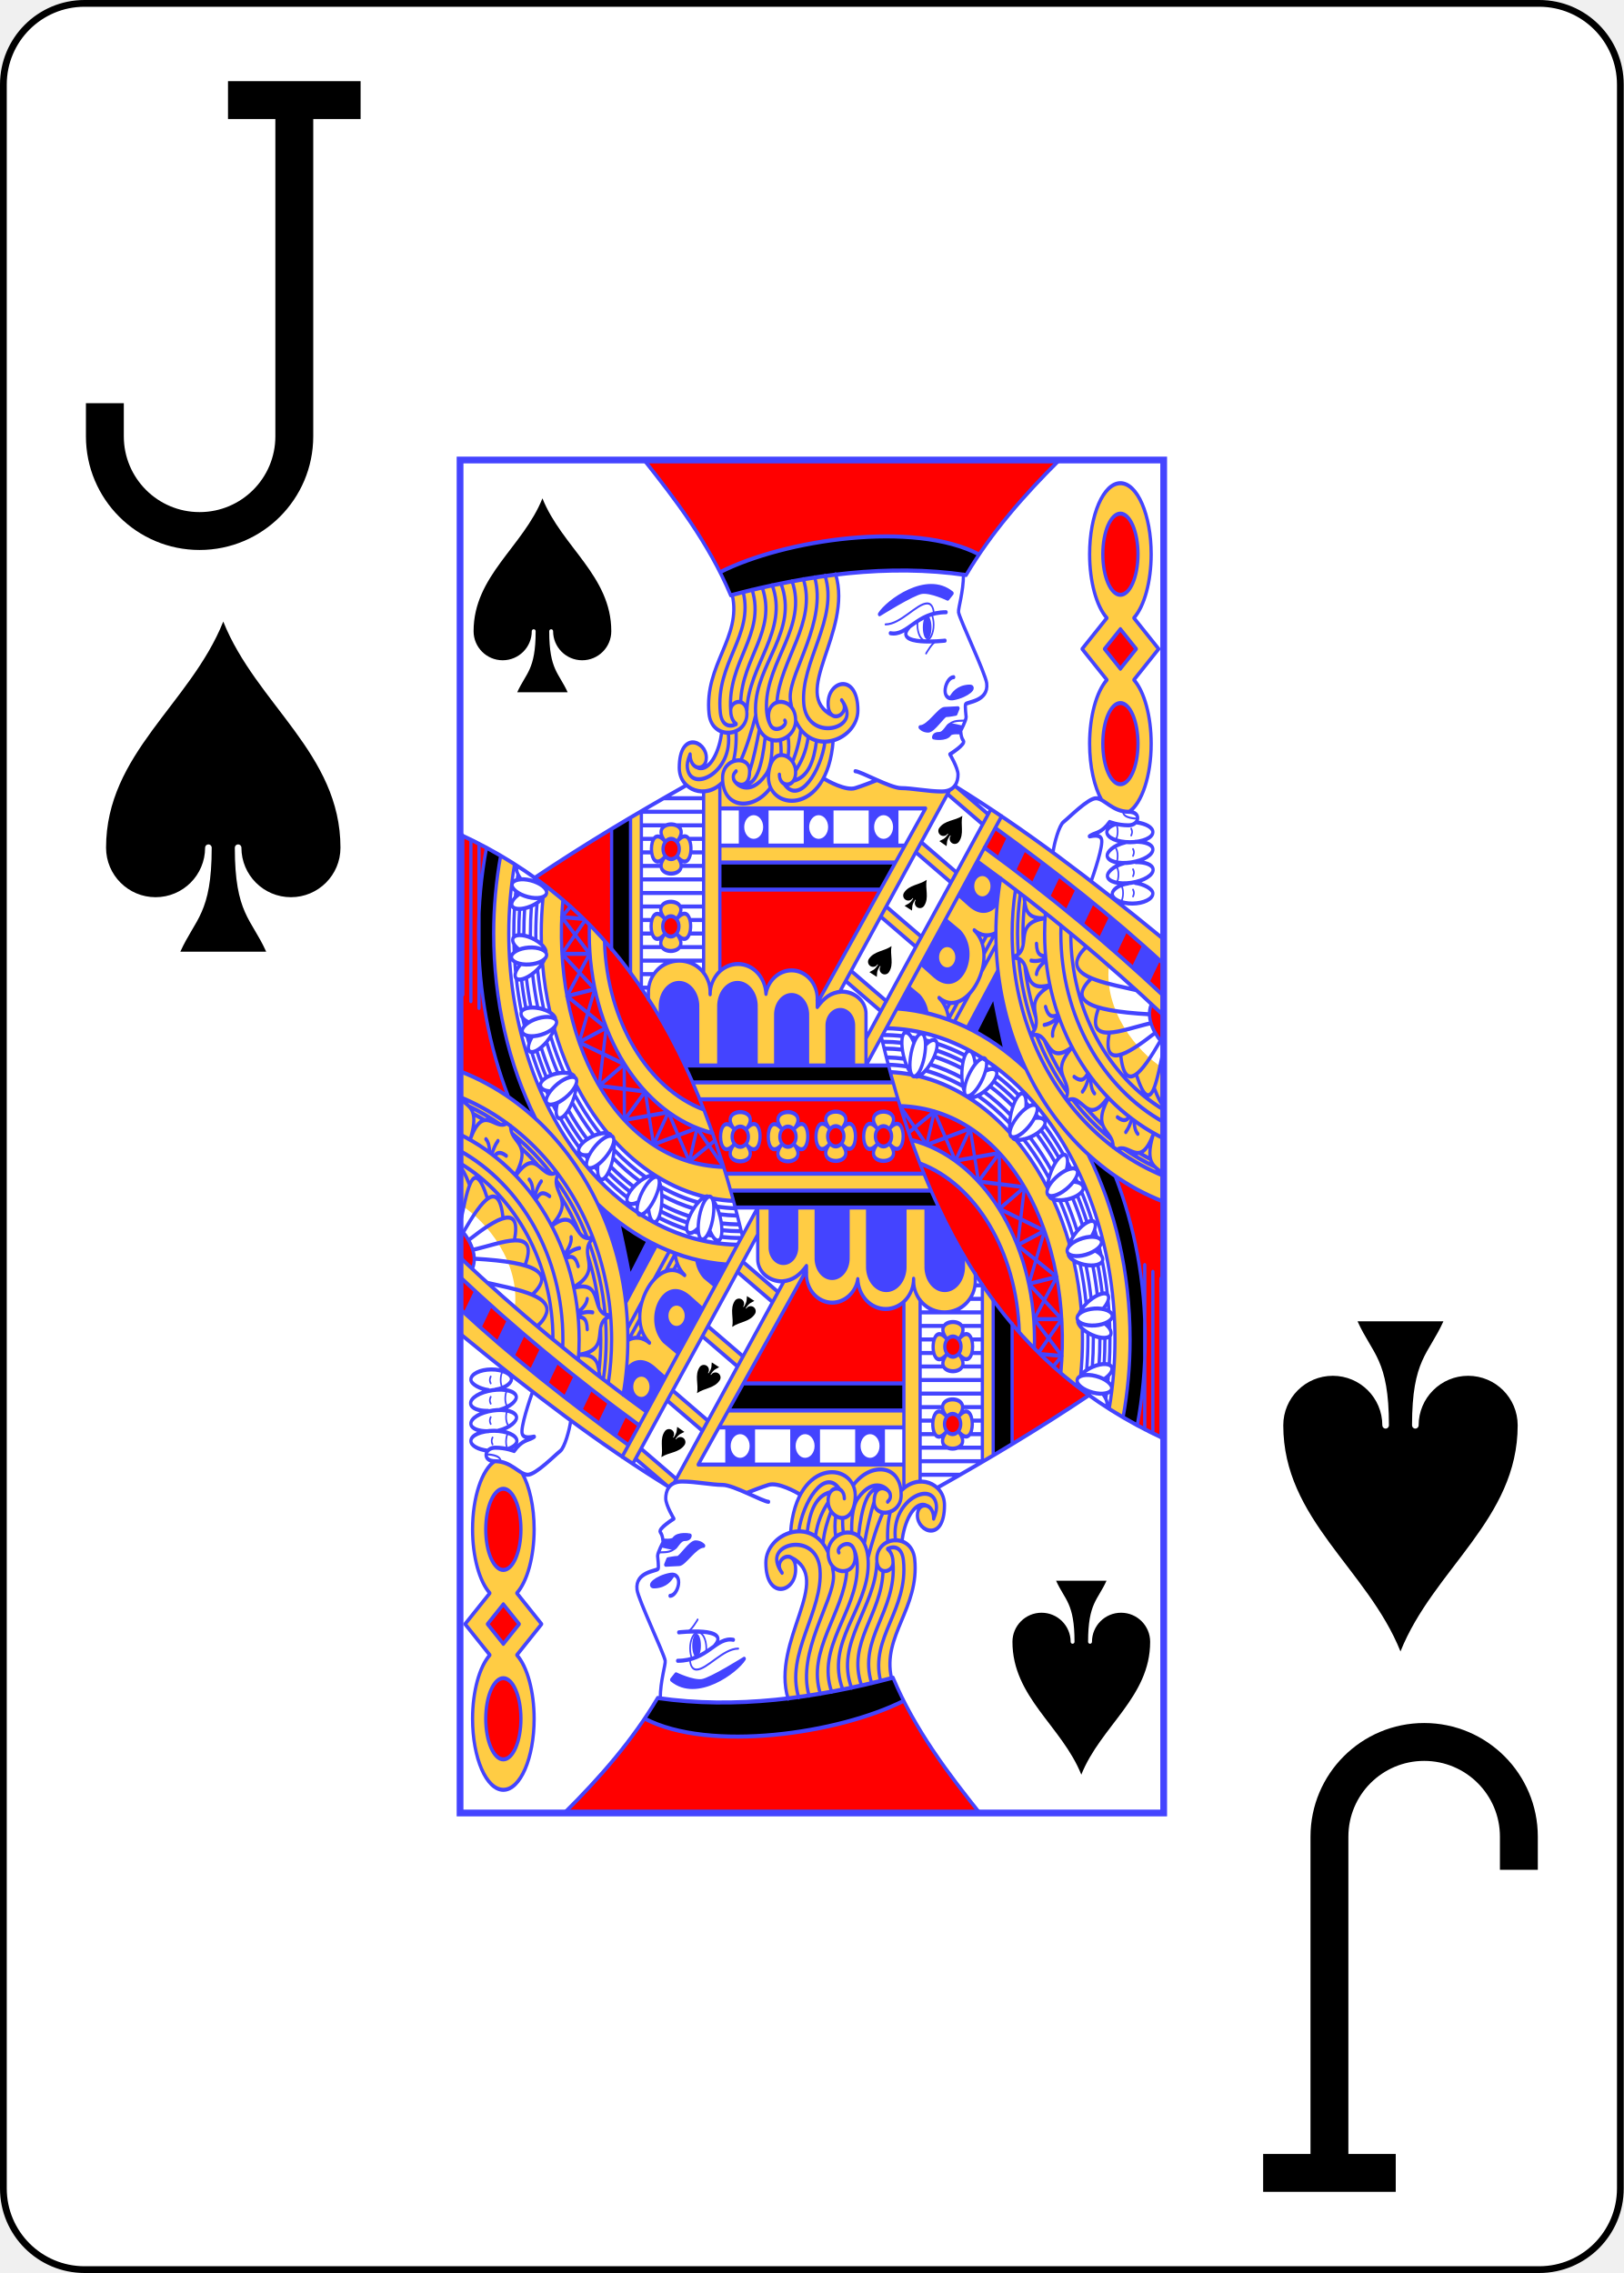
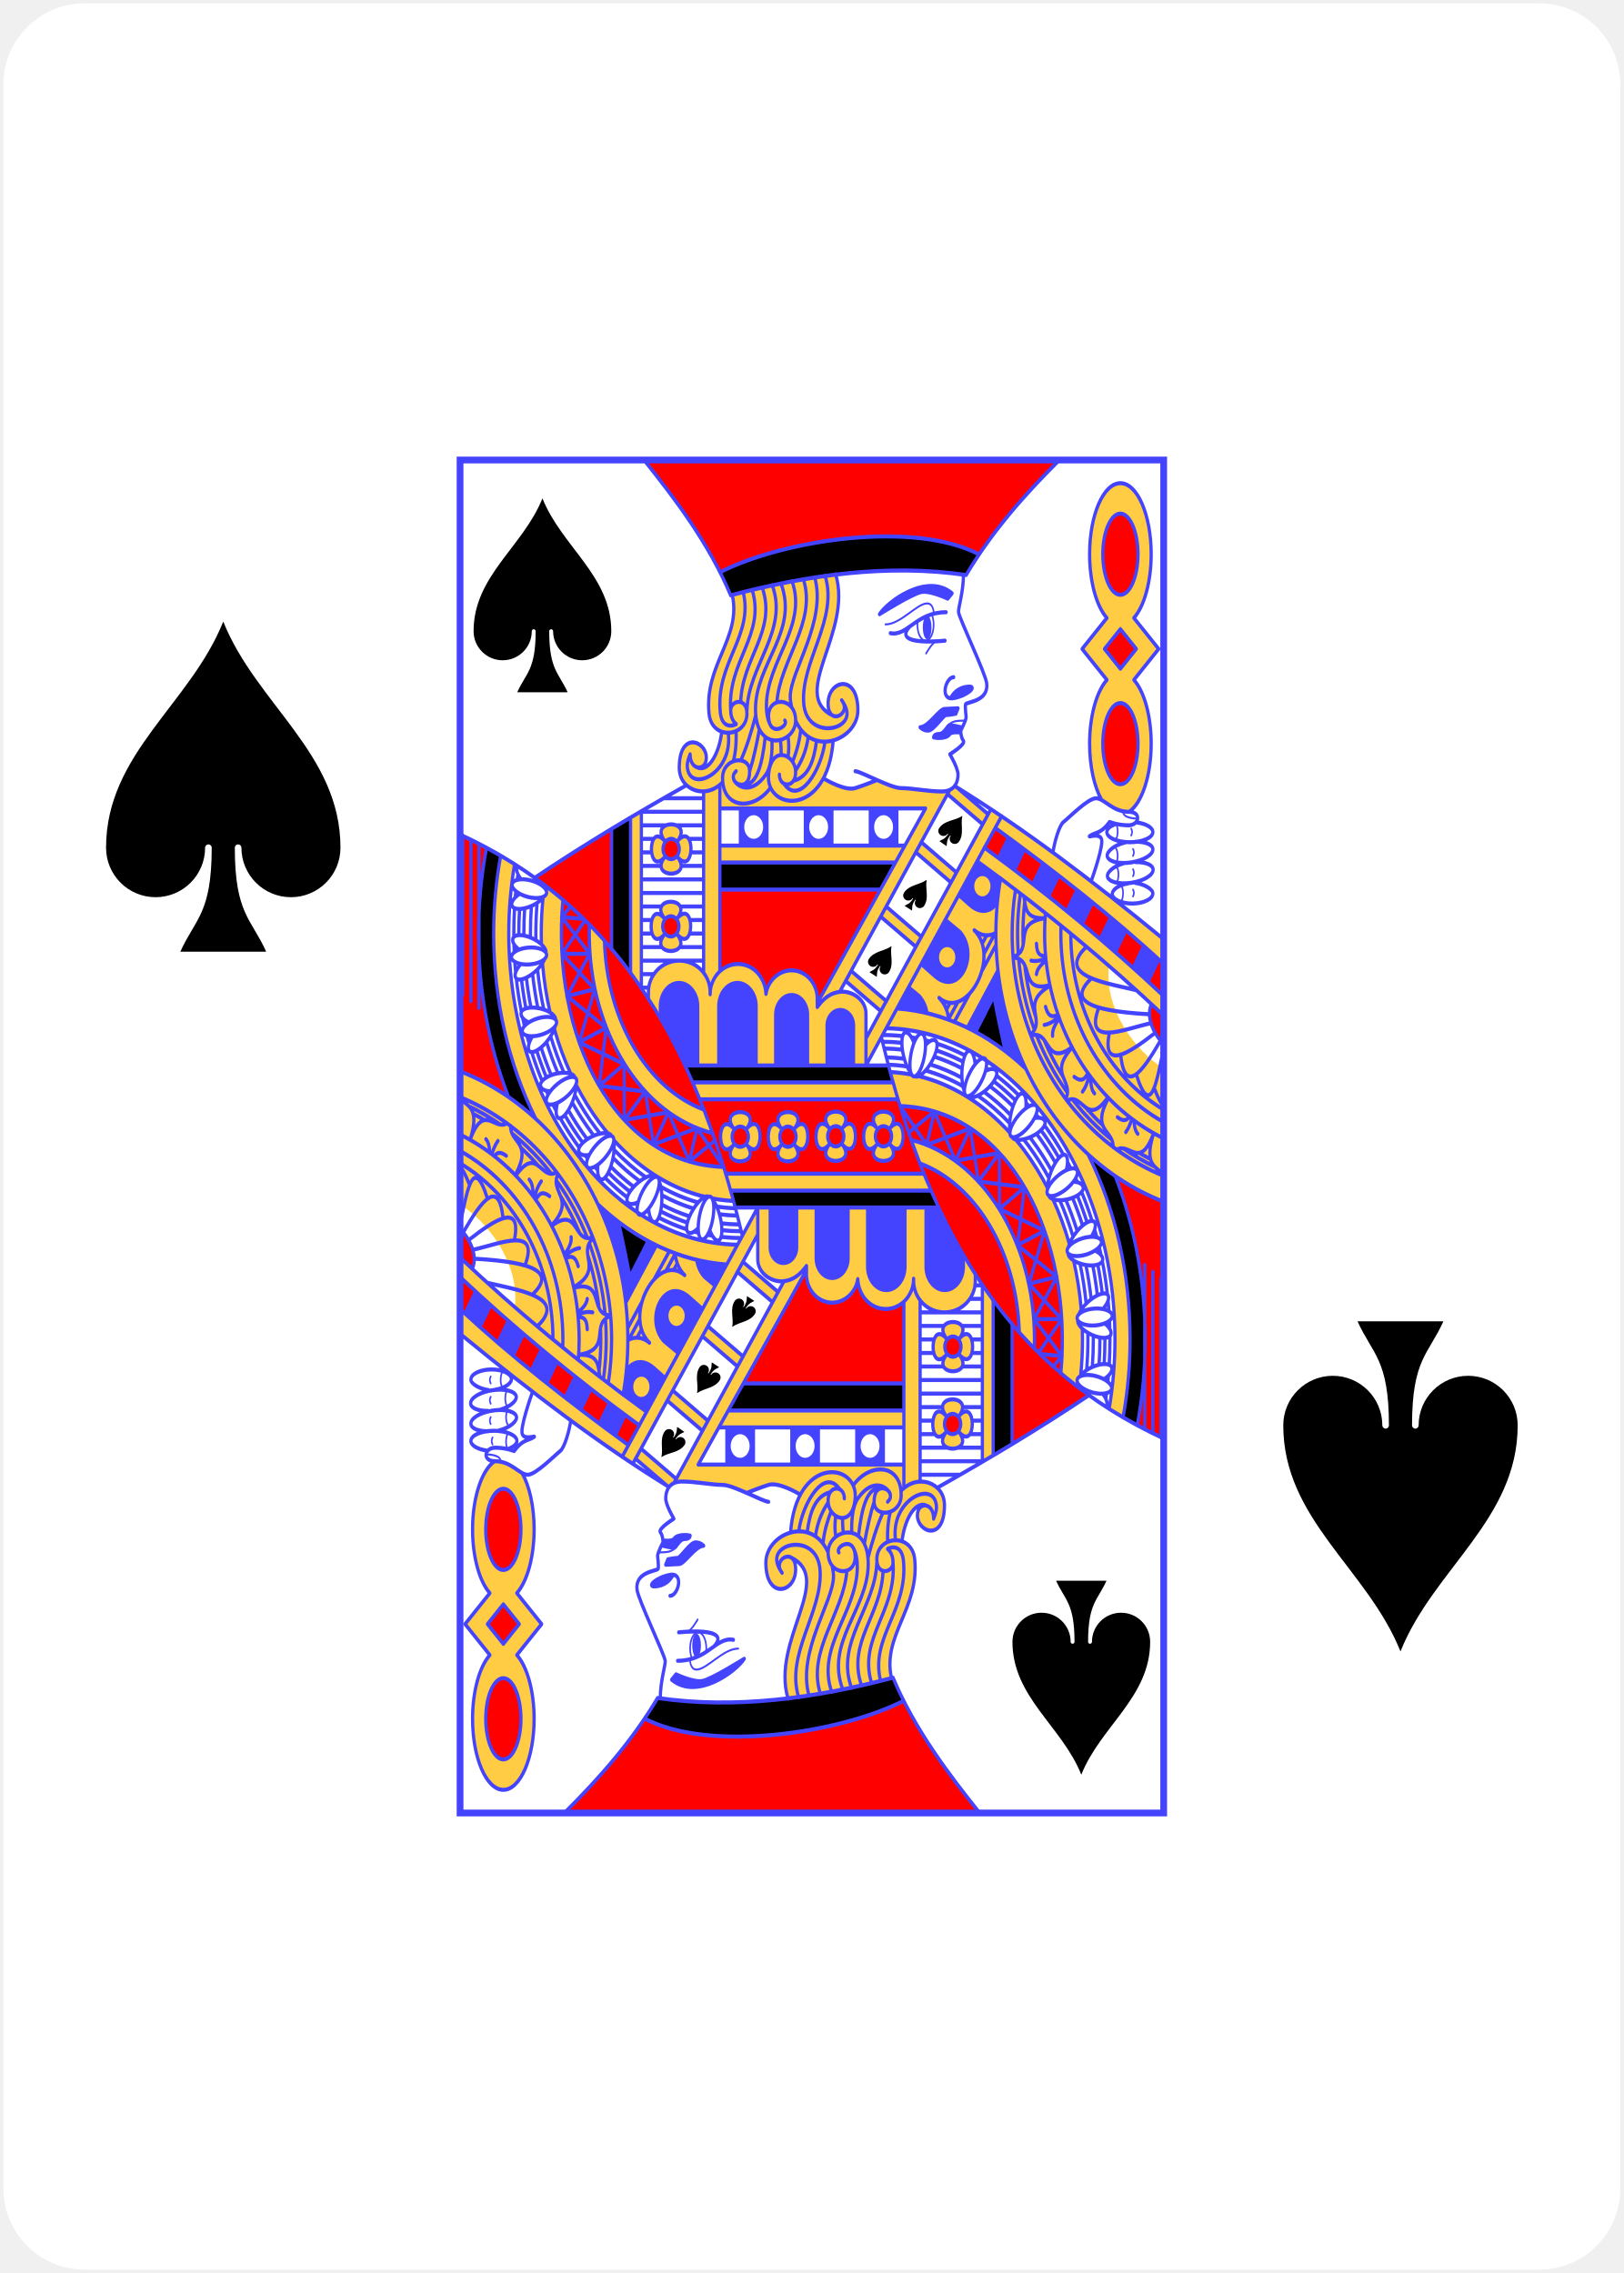
<svg xmlns="http://www.w3.org/2000/svg" xmlns:xlink="http://www.w3.org/1999/xlink" class="card" face="JS" height="3.5in" preserveAspectRatio="none" viewBox="-120 -168 240 336" width="2.5in">
  <defs>
    <symbol id="VSJ" viewBox="-500 -500 1000 1000" preserveAspectRatio="xMinYMid">
-       <path d="M50 -460L250 -460M150 -460L150 250A100 100 0 0 1 -250 250L-250 220" stroke="black" stroke-width="80" stroke-linecap="square" stroke-miterlimit="1.5" fill="none" />
+       <path d="M50 -460L250 -460M150 -460L150 250A100 100 0 0 1 -250 250L-250 220" stroke-width="80" stroke-linecap="square" stroke-miterlimit="1.5" fill="none" />
    </symbol>
    <symbol id="SSJ" viewBox="-600 -600 1200 1200" preserveAspectRatio="xMinYMid">
      <path d="M0 -500C100 -250 355 -100 355 185A150 150 0 0 1 55 185A10 10 0 0 0 35 185C35 385 85 400 130 500L-130 500C-85 400 -35 385 -35 185A10 10 0 0 0 -55 185A150 150 0 0 1 -355 185C-355 -100 -100 -250 0 -500Z" fill="black" />
    </symbol>
    <symbol id="SJ6" preserveAspectRatio="none" viewBox="0 0 1300 2000">
      <path stroke="#44F" stroke-linecap="round" stroke-linejoin="round" stroke-width="3" fill="none" d="M1225,520c0,10 25,10 25,10M1212.083,537.977c6.055,8.81 1.089,22.643 0,22.023M1212.05,574.307c6.055,8.81 1.089,22.643 0,22.023M1213.561,601.844c6.055,8.81 1.089,22.643 0,22.023M1222.05,629.307c6.055,8.81 1.089,22.643 0,22.023M1240,545c2.817,4.39 1.469,7.218 0,10M1243.355,575.118c2.817,4.39 1.469,7.218 0,10M1243.355,605.118c2.817,4.39 1.469,7.218 0,10M1243.355,635.118c2.817,4.39 1.469,7.218 0,10M934,385c-10.823,1.061 -23.081,-1.379 -33,8M880,268c-7,1 -19,18 -19,18M871.437,228.295C873.659,232.393 875,237.701 875,243.5c0,12.979 -6.716,23.5 -15,23.5 -8.284,0 -15,-10.521 -15,-23.5 0,-1.889 0.142,-3.726 0.411,-5.485M786,243c28,0 58,-31 77,-31 11.499,0 12,13 12,13" />
      <use xlink:href="#SSJ" height="75" width="75" transform="translate(910,546)scale(1,0.8)rotate(35)translate(-37,-37)" />
      <use xlink:href="#SSJ" height="75" width="75" transform="translate(845,641)scale(1,0.8)rotate(33)translate(-37,-37)" />
      <use xlink:href="#SSJ" height="75" width="75" transform="translate(780,739)scale(1,0.8)rotate(33)translate(-37,-37)" />
    </symbol>
    <symbol id="SJ5" preserveAspectRatio="none" viewBox="0 0 1300 2000">
      <path stroke="#44F" stroke-linecap="round" stroke-linejoin="round" stroke-width="6" fill="none" d="M1299.894,708.358C1165.225,619.98 1044.801,546.406 913.659,481.799M778.787,854.444c90.113,301.87 247.363,490.955 521.131,591.898M791.461,895H415.846M800.082,920H430.213M808.292,945H443.35M904.795,487.642 701.696,785.807M980.713,516.294C904.098,629.536 826.244,741.942 749.869,855.346M417.193,481.266C323.045,523.757 229.466,568.379 137.214,617.952M335,520.115V780.788M450,491.883V758.209M280,545.221V723.317M315,528.53V758.21M480,480.417V755.597M480,515H860L660.087,802.68M480,570H820.894M480,595H804.058M480,635H775.611M400.607,564.393a15,15 0 0 1 0,21.213 15,15 0 0 1 -21.213,0 15,15 0 0 1 0,-21.213 15,15 0 0 1 21.213,0v0M400.607,564.393c8.32,-8.32 14.628,-9.542 18.948,-7.033 13.854,8.047 7.269,54.464 -18.948,28.246C435,620 345,620 379.393,585.607 345,620 345,530 379.393,564.393 345,530 435,530 400.607,564.393v0M400,678.787a15,15 0 0 1 0,21.213 15,15 0 0 1 -21.213,0 15,15 0 0 1 0,-21.213 15,15 0 0 1 21.213,0v0M400,678.787c8.32,-8.32 14.628,-9.542 18.948,-7.033C432.802,679.801 426.217,726.217 400,700c34.393,34.393 -55.607,34.393 -21.213,0 -34.393,34.393 -34.393,-55.607 0,-21.213 -34.393,-34.393 55.607,-34.393 21.213,0v0M335,620H450M335,640H450M406.819,660H450M335,660h36.841M424.67,680H450M335,680h19.415M424.38,700H450M335,700h19.86M406.093,720H450M335,720h37.857M422.929,560H450M335,560h22.327M426.412,580H450M335,580h18.844M408.56,600H450M335,600h36.26M376.195,500H450M332.923,520H450M399.997,540H450M335,540h44.968M335,740H450M335,760h22.617M335,780h10.861M528.291,989.697a15,15 0 0 1 0,21.213 15,15 0 0 1 -21.213,0 15,15 0 0 1 0,-21.213 15,15 0 0 1 21.213,0v0M616.422,989.697a15,15 0 0 1 0,21.213 15,15 0 0 1 -21.213,0 15,15 0 0 1 0,-21.213 15,15 0 0 1 21.213,0v0M528.291,989.697c8.32,-8.32 14.628,-9.542 18.948,-7.033 13.854,8.047 7.269,54.464 -18.948,28.246 34.393,34.393 -55.607,34.393 -21.213,0 -34.393,34.393 -34.393,-55.607 0,-21.213 -34.393,-34.393 55.607,-34.393 21.213,0v0M616.422,989.697c8.32,-8.32 14.628,-9.542 18.948,-7.033 13.854,8.047 7.269,54.464 -18.948,28.246 34.393,34.393 -55.607,34.393 -21.213,0 -34.393,34.393 -34.393,-55.607 0,-21.213 -34.393,-34.393 55.607,-34.393 21.213,0v0M750,895v-74.245h-0.15c0.083,-0.726 0.133,-1.455 0.15,-2.184 10e-6,-18.09 -20.147,-32.755 -45,-32.755 -20.619,1.313 -32.663,9.571 -45,22.886v-9.311h-0.158c0.088,-0.936 0.141,-1.873 0.158,-2.812 10e-6,-23.296 -21.266,-42.18 -47.5,-42.18 -24,0 -43.842,15.805 -47.304,34.866C563.625,763.967 541.106,745 513.518,745c-28.433,0 -51.482,20.147 -51.482,44.8 -0.332,-0.77 -0.017,-2.522 10e-6,-3.3 0,-25.681 -25.536,-46.5 -57.036,-46.5 -31.5,0 -57.036,20.819 -57.036,46.5 10e-4,1.034 0.047,2.068 0.134,3.1h-0.134v7.609M1000.631,526.423 750,895M918.036,483.962l57.683,39.657M777.372,675.068l64.654,44.449M787.613,660.234l64.782,44.537M842.112,579.889l64.429,44.295M852.361,565.061l63.992,43.994M900.595,493.846l64.502,44.345M713.049,770.533l64.079,44.054M722.965,755.476l64.741,44.509M956.062,593.505C1081.708,666.317 1197.894,743.75 1300.074,821.255M968.653,572.916C1089.37,643.264 1201.217,717.818 1300.123,792.508M988.787,543.79C1101.61,609.526 1206.519,675.497 1300.151,745.067M1299.919,1002.903C1170.517,952.17 1080,835.642 1080,700c0,-10.247 0.517,-20.385 1.527,-30.393M1299.958,1096.424C1234.01,1076.035 1173.392,1041.819 1123.266,995.743 1037.937,917.307 990,810.925 990,700c0,-27.631 2.975,-54.981 8.761,-81.686M1299.927,978.692C1187.557,928.803 1110,822.758 1110,700c0,-4.011 0.083,-8.004 0.247,-11.977M1299.933,960.371C1198.031,911.709 1128.365,813.379 1128.365,700M1299.956,1058.208c-57.894,-18.849 -111.089,-48.937 -155.476,-88.738C1064.777,898.002 1020,801.071 1020,700c0,-21.892 2.101,-43.59 6.202,-64.877M1031.361,730.283C1030.457,720.246 1030,710.144 1030,700c0,-19.933 1.765,-39.703 5.216,-59.138M1061.176,842.266c-15.198,-33.322 -25.059,-68.626 -29.097,-104.85M1122.219,935.148c-23.371,-26.07 -42.628,-54.722 -57.391,-85.124M1203.904,1004.513c-18.526,-11.92 -36.048,-25.27 -52.353,-39.969 -7.034,-6.341 -13.79,-12.887 -20.26,-19.621M1283.947,1044.8c-20.096,-7.628 -39.527,-16.685 -58.102,-27.098M1040.409,716.5C1040.137,711.015 1040,705.514 1040,700c0,-15.856 1.109,-31.476 3.26,-46.802M1063.957,824.404c-9.888,-24.89 -16.822,-50.778 -20.601,-77.229M1114.189,911.813c-13.523,-17.358 -25.32,-35.699 -35.287,-54.801M1187.632,983.489c-10.046,-7.496 -19.73,-15.459 -29.01,-23.871 -0.98,-0.888 -1.954,-1.781 -2.923,-2.677M1275.805,1033.581c-7.049,-2.938 -14.006,-6.061 -20.863,-9.364M972.1,887.733c41.326,22.005 79.451,51.257 112.671,86.998C1164.954,1060.998 1210,1178 1210,1300c0,34.756 -3.656,69.106 -10.739,102.455M965.622,884.356c2.168,1.106 4.327,2.231 6.478,3.377M787.754,840.035c62.115,0.829 122.721,16.189 177.868,44.321M1194.488,1379.277c-0.461,2.807 -0.948,5.61 -1.463,8.411M1197.978,1353.331c-0.33,3.124 -0.691,6.241 -1.084,9.354M1200.679,1294.954c0.017,1.681 0.026,3.363 0.026,5.046v0c0,12.671 -0.431,25.198 -1.33,37.618M1199.912,1272.291c0.232,4.053 0.414,8.114 0.544,12.183M1197.272,1242.445c0.629,5.247 1.172,10.511 1.629,15.791M1186.631,1184.241c4.015,16.224 7.193,32.719 9.505,49.411M1180.949,1163.33c1.173,3.958 2.295,7.934 3.366,11.928M1172.418,1137.322c1.415,3.926 2.779,7.874 4.091,11.843M1148.308,1081.92c7.178,13.941 13.658,28.272 19.415,42.93M1137.316,1061.82c1.117,1.926 2.22,3.861 3.309,5.804M1122.256,1037.626c2.173,3.257 4.304,6.544 6.392,9.858M1079.789,983.522c12.64,13.746 24.375,28.278 35.163,43.488M1064.247,967.468c1.575,1.545 3.14,3.104 4.695,4.677M1045.786,950.389c1.851,1.614 3.689,3.245 5.516,4.895M991.011,909.938c14.272,8.833 28.084,18.588 41.358,29.23M971.994,898.863c1.44,0.788 2.876,1.584 4.308,2.39M950.828,888.077c1.406,0.665 2.809,1.339 4.208,2.021M881.182,862.717c17.617,4.605 34.914,10.432 51.783,17.432M859.387,857.678c2.775,0.559 5.543,1.148 8.305,1.766M833.924,853.42c2.961,0.395 5.915,0.824 8.863,1.286M782.442,850c11.823,0 23.593,0.539 35.284,1.603M1191.405,1297.621c0,0.793 0.01,1.586 0.01,2.379 0,12.207 -0.471,24.363 -1.404,36.437M1189.123,1253.509c0.06,0.605 0.118,1.21 0.176,1.815M1178.246,1189.256c3.423,14.159 6.195,28.526 8.297,43.048M1140.399,1087.197c6.654,12.956 12.691,26.256 18.091,39.847M1073.211,990.587c11.953,13.002 23.078,26.723 33.339,41.067M985.989,918.367c13.859,8.556 27.277,18 40.176,28.3M879.933,872.683c16.858,4.452 33.413,10.049 49.567,16.747M780.458,860.005c0.661,-0.003 1.323,-0.005 1.984,-0.005 11.359,0 22.67,0.508 33.905,1.514M1182.106,1297.026c0.01,0.991 0.01,1.982 0.01,2.974 0,12.546 -0.51,25.035 -1.516,37.435M1168.944,1190.512c3.569,14.583 6.431,29.392 8.564,44.37M1131.533,1090.617c6.911,13.338 13.151,27.052 18.698,41.082M1065.023,995.911c0.01,0.011 0.021,0.022 0.031,0.034 12.593,13.549 24.26,27.909 34.955,42.966M978.964,925.571c14.759,8.966 29.015,18.958 42.671,29.934M875.917,881.924c17.62,4.56 34.906,10.399 51.741,17.463M785.303,870.011c10.727,0.083 21.407,0.629 32.018,1.628M1169.961,1294.048c0.026,1.982 0.039,3.966 0.039,5.952 0,13.691 -0.626,27.312 -1.861,40.82M1156.227,1189.827c4.245,16.666 7.534,33.648 9.832,50.85M1119.023,1093.288c7.972,15.025 15.059,30.557 21.226,46.5M1052.663,1001.103c1.283,1.342 2.557,2.695 3.824,4.058 13.185,14.186 25.323,29.289 36.358,45.169M967.721,933.769c17.312,10.137 33.938,21.714 49.717,34.659M868.252,893.382c20.165,4.926 39.898,11.573 59.014,19.859M788.572,883.087c10.837,0.184 21.623,0.856 32.331,2.005M1159.884,1289.909c0.078,3.359 0.116,6.723 0.116,10.091 0,15.302 -0.802,30.514 -2.382,45.572M1145.239,1187.524c5.223,19.497 9.098,39.453 11.564,59.71M1107.876,1094.049c9.511,17.397 17.793,35.514 24.786,54.194M1041.011,1004.002c2.839,2.871 5.641,5.793 8.405,8.767 14.192,15.269 27.138,31.628 38.766,48.895M956.329,939.438c20.77,11.594 40.578,25.286 59.139,40.951M859.845,902.42c23.806,5.365 47.027,13.183 69.345,23.312M791.056,893.9c11.691,0.287 23.317,1.156 34.844,2.593M1149.698,1283.962c0.201,5.333 0.302,10.68 0.302,16.038 0,17.96 -1.136,35.793 -3.364,53.39M1133.612,1183.235c6.82,23.741 11.575,48.223 14.145,73.135M1095.286,1092.413c12.134,21.168 22.367,43.49 30.581,66.659M1085.519,1076.269c0.149,0.234 0.298,0.468 0.447,0.703M1026.639,1004.442c5.365,5.131 10.603,10.444 15.706,15.934 16.069,17.288 30.497,36.013 43.175,55.892M939.713,942.581c27.181,13.844 52.823,31.295 76.285,52.069M934.148,939.807c1.862,0.908 3.717,1.832 5.565,2.773M847.331,910.762c30.025,5.794 59.182,15.573 86.816,29.045M794.794,904.776c13.384,0.484 26.676,1.752 39.822,3.779M812.941,955C1015,960 1132.608,1148.099 1110,1350M833.166,1004.952c129.782,25.661 228.118,148 228.118,295.048 0,4.295 -0.084,8.568 -0.25,12.819M850.279,1039.98c102.383,30.854 178.311,129.821 182.901,248.611M1160.086,1026.095c50.343,80.345 77.799,175.602 77.799,273.905 0,39.253 -4.42,77.474 -12.884,115M807.783,810.758c85.668,5.133 167.901,36.182 237.421,89.013M1210.464,1058.46c35.998,73.843 55.305,156.621 55.305,241.54 0,43.186 -4.993,85.818 -14.636,127.002M1185,1155c1.593,6.717 -11.273,15.521 -28.738,19.663 -17.465,4.142 -32.914,2.055 -34.507,-4.663 -1.593,-6.717 11.273,-15.521 28.738,-19.663 17.465,-4.142 32.914,-2.055 34.507,4.663v0M1124.098,1163.634c1.599,-6.554 7.381,-15.459 15.902,-23.634 12.952,-12.426 27.327,-18.462 32.106,-13.48 3.594,3.746 1.319,12.074 -5.825,21.547M1173.453,1168.806c9.837,3.822 14.627,9.135 13.808,13.872 -1.175,6.803 -16.466,9.84 -34.154,6.784 -14.641,-2.53 -26.335,-8.441 -29.261,-14.261M1205,1265c0.388,6.893 -13.825,13.298 -31.746,14.307 -17.921,1.009 -32.763,-3.761 -33.151,-10.654 -0.388,-6.893 13.825,-13.298 31.746,-14.307 17.921,-1.009 32.763,3.761 33.151,10.654v0M1143.528,1262.798c2.725,-6.171 9.983,-13.921 19.808,-20.472 14.934,-9.957 30.145,-13.373 33.975,-7.629 2.88,4.319 -0.823,12.118 -9.521,20.188M1191.207,1276.562c9.012,5.491 12.794,11.563 11.156,16.082 -2.353,6.49 -17.939,6.794 -34.814,0.677 -13.969,-5.063 -24.442,-12.938 -26.3,-19.181M1203.843,1372.92c-1.396,6.761 -16.777,9.3 -34.356,5.671 -17.578,-3.629 -30.697,-12.052 -29.301,-18.813 1.396,-6.761 16.777,-9.3 34.356,-5.671 17.578,3.629 30.697,12.052 29.302,18.813v0M1145,1355c4.219,-5.264 13.224,-10.89 24.402,-14.696 16.991,-5.786 32.569,-5.179 34.795,1.356 1.673,4.914 -3.908,11.5 -14.387,17.064M1141.024,1369.95c-0.709,-1.658 -1.101,-3.201 -1.141,-4.574M1187.542,1380.551c7.299,7.622 9.394,14.462 6.65,18.409M1140,1050c3.732,5.808 -5.484,18.382 -20.585,28.085 -15.101,9.703 -30.367,12.861 -34.099,7.053 -3.732,-5.808 5.484,-18.382 20.585,-28.085 15.101,-9.703 30.367,-12.861 34.099,-7.053v0M1085.414,1078.355c-0.667,-6.713 1.833,-17.033 7.158,-27.572 8.095,-16.02 19.652,-26.484 25.813,-23.37 4.633,2.341 5.252,10.952 1.655,22.259M1133.689,1066.855c10.548,0.341 16.829,3.764 17.629,8.504 1.149,6.807 -12.268,14.747 -29.967,17.734 -14.651,2.472 -27.644,0.776 -32.336,-3.743M1065,955c4.699,5.058 -2.153,19.062 -15.303,31.278 -13.15,12.216 -27.62,18.02 -32.319,12.962 -4.699,-5.058 2.153,-19.061 15.303,-31.278C1045.832,955.746 1060.301,949.942 1065,955v0M1016.277,992.547c-1.842,-6.49 -1.203,-17.089 2.178,-28.403 5.139,-17.198 14.667,-29.537 21.282,-27.56 4.974,1.486 7.103,9.853 5.559,21.617M1061.764,972.705c10.442,-1.526 17.229,0.734 18.853,5.258 2.332,6.498 -9.472,16.681 -26.366,22.746 -13.984,5.02 -27.072,5.644 -32.489,2.024M970,885c5.801,3.743 2.615,19.004 -7.117,34.086 -9.731,15.082 -22.323,24.275 -28.124,20.532 -5.801,-3.743 -2.615,-19.004 7.117,-34.086C951.608,890.45 964.199,881.257 970,885v0M932.042,933.403c-3.386,-5.836 -5.38,-16.264 -4.894,-28.063 0.739,-17.934 6.93,-32.242 13.828,-31.958 5.187,0.214 9.313,7.797 10.718,19.578M971.23,902.956c9.743,-4.055 16.878,-3.538 19.568,0.446 3.863,5.722 -5.065,18.502 -19.942,28.545 -12.314,8.314 -24.844,12.146 -30.986,9.974M853.373,847.961c6.702,1.657 8.642,17.126 4.335,34.55 -4.308,17.425 -13.233,30.207 -19.935,28.55 -6.702,-1.657 -8.642,-17.125 -4.335,-34.55 4.308,-17.425 13.233,-30.207 19.935,-28.55v0M833.185,906.065c-5.097,-4.42 -10.369,-13.637 -13.739,-24.954 -5.123,-17.203 -3.913,-32.745 2.704,-34.716 4.975,-1.482 11.34,4.351 16.494,15.038M860.366,864.545c7.899,-6.998 14.815,-8.826 18.653,-5.931 5.511,4.158 1.216,19.144 -9.595,33.473 -8.948,11.861 -19.555,19.554 -26.07,19.493M862.198,1012.306l14.13,-49.456M915.218,1035.868l27.277,-47.734M957.865,1066.42l38.569,-42.075M996.666,1106.924l46.158,-31.956M1030.045,1160.695l49.922,-21.395M1051.039,1217.792l51.747,-10.349M1060.66,1270h51.088M829.096,994.024l47.183,-31 38.939,72.845 81.216,-11.523 0.232,82.579 83.302,32.376 -28.928,78.493 60.631,52.208 -42.681,49.562M812.941,955l49.257,57.306 80.297,-24.172 15.37,78.286 84.959,8.548 -12.778,85.727 72.358,46.824 -41.744,62.481 51.462,54.437 -16.398,15.709M1072.315,1321.594l40.061,2.861M1265,1432.805V1190M1280,1438.834V1200M1295,1444.992V1210M1054.77,851.074c36.785,-10.586 25.203,47.882 76.035,16.617M1089.978,777.255c-56.952,26.845 -5.251,49.721 -35.892,72.302M1121.39,947.2c29.345,-13.893 35.536,40.248 74.977,-4.423M1131.139,868.277c-45.772,40.184 4.027,48.741 -12.084,76.043M1213.312,1019.627c22.994,-12.037 42.632,30.836 67.862,-23.852M1197.826,943.152c-32.861,48.928 10.495,47.177 8.641,72.541M1281.169,995.775c-18.662,48.534 6.531,48.678 18.994,60.839M1021.909,735.665c40.802,0.465 9.283,53.476 67.827,40.606M1080.1,677.479c-62.251,7.22 -19.164,46.432 -58.298,57.084M1041.838,645.573c3.424,15.26 1.5,33.099 38.262,31.711M1082.325,737.133C1073.962,739.507 1065.482,741.659 1055,740M1065,715c0.585,17.408 8.793,17.8 16.88,18.462M1082.386,740.009C1074.78,745.039 1066.191,751.531 1065,760M1106.529,823.177c-7.902,5.113 -15.732,10.298 -27.114,11.892M1081.683,808.239c6.126,17.898 14.995,13.974 23.58,12.304M1106.724,825.748c-6.074,7.244 -13.325,16.539 -11.906,25.531M1162.557,909.347c-2.597,8.29 -5.446,16.557 -12.574,24.409M1134.555,911.688c15.791,9.606 20.261,1.53 25.614,-5.167M1165.023,912.879c0.153,8.638 1.209,18.249 7.169,23.476M1241.004,973.909c-2.294,6.665 -5.26,13.264 -11.007,19.595M1214.569,971.437c12.148,7.39 17.596,4.315 21.9,-0.546M1245.16,976.202c0.409,7.603 1.899,15.387 7.046,19.901M1277.181,804.537c-11.672,22.62 9.234,47.843 22.858,59.259M1249.582,783.703C1204.952,775.149 1132.301,766.754 1140,740c2.978,-8.935 11.278,-16.095 17.504,-20.425M1166.404,766.2c-40.416,31.35 -11.981,47.824 107.397,53.163M1180.141,809.381c-27.583,58.676 44.248,32.392 96.167,23.126M1199.6,846.597c-13.217,54.272 30.455,34.159 84.751,0.154M1220.518,879.3c7.836,58.415 38.304,28.026 73.489,-20.866M1249.26,907.91c27.89,70.964 38.938,3.9 50.733,-37.555M1282.316,928.091c8.165,16.942 13.815,24.745 17.709,26.21M893.776,799.902l-1.473,2.175M961.181,700.399l-2.546,3.759M905.39,802.52l-6.753,9.969M973.201,702.418l-8.423,12.433M920.04,800.656 902.528,826.506M989.603,697.967l-21.526,31.776M941.819,788.267l-28.606,42.228M990.379,716.583l-26.448,39.043M950,695c47.071,37.657 -7.779,124.057 -56.084,104.85C890.91,798.655 887.929,797.051 885,795M989.667,699.224C976.948,704.41 962.969,704.079 950,695M885,795c10.822,8.658 16.257,19.893 17.622,31.828M1220.029,359.26c17.949,0 32.5,26.863 32.5,60 0,33.137 -14.551,60 -32.5,60 -17.949,0 -32.5,-26.863 -32.5,-60 0,-33.137 14.551,-60 32.5,-60v0M1220.029,249.971l29.289,29.289 -29.289,29.289 -29.289,-29.289 29.289,-29.289v0M1220.029,79.26c17.949,0 32.5,26.863 32.5,60 0,33.137 -14.551,60 -32.5,60 -17.949,0 -32.5,-26.863 -32.5,-60 0,-33.137 14.551,-60 32.5,-60v0M1236.156,519.979c23.557,-12.835 40.749,-53.071 40.749,-100.719C1276.888,379.172 1264.509,342.6 1245,325l45.74,-45.74 -45.775,-45.775c19.517,-17.576 31.909,-54.135 31.939,-94.225 0,-57.99 -25.464,-105 -56.875,-105 -31.411,0 -56.875,47.01 -56.875,105 0.016,40.087 12.395,76.66 31.904,94.26l-45.74,45.74 45.775,45.775c-19.517,17.576 -31.909,54.135 -31.939,94.225 0,33.822 8.662,63.909 22.114,83.113M1095.516,579.924C1097.735,566.509 1106.717,540.069 1115,535c9.531,-5.832 45,-35 60,-35 15,0 30,20 60,20 25,0 20,20 0,20 -20,0 -35,-5 -35,-5 -15.017,16.853 -25.13,15.341 -35,20 -10.111,4.772 15,-5 20,5 4.415,8.829 -14.557,52.737 -19.06,62.898M1249.293,535.585c17.735,1.804 30.707,7.575 30.707,14.415 0,8.284 -19.028,15 -42.5,15 -23.472,0 -42.5,-6.716 -42.5,-15 0,-4.921 6.713,-9.288 17.083,-12.023M1247.81,564.299c17.824,-0.296 31.385,3.908 32.19,10.701 0.975,8.227 -17.13,17.135 -40.439,19.898 -23.309,2.763 -42.995,-1.667 -43.97,-9.894C1195.012,580.118 1205,570 1230,565M1248.249,594.401c17.824,-0.296 31.385,3.908 32.19,10.701 0.975,8.227 -17.13,17.135 -40.439,19.898 -23.309,2.763 -42.995,-1.667 -43.97,-9.894 -0.558,-4.71 8.702,-14.28 31.76,-19.443M1247.312,625.098c15.641,1.669 32.737,8.906 32.688,15.611 -0.059,8.121 -16.901,14.811 -37.619,14.943 -20.718,0.132 -37.465,-6.345 -37.407,-14.466 0.034,-4.649 9.204,-12.955 29.968,-15.453M930.064,169.335C930.113,195.111 920.041,219.248 921,225c1.644,9.864 49.733,90.172 52,105 4.139,27.071 -37.097,27.445 -39,31 -1.335,2.494 1,19 1,19 0,5 -10,20 -10,20 0,0 0,10 5,15 5,5 -25,20 -25,20 0,0 15,20 15,30 0,10 -5,25 -30,25 -25,0 -55,-5 -75,-5 -20,0 -75,-25 -85,-25M671.582,470.766C679.191,474.385 712.368,489.408 730,485c12.85,-3.212 29.827,-8.489 40.324,-11.851M925,395c0,0 -15,-3 -20,-3 -5,0 -10,13 -20,13 -10,0 -10,5 -10,5 -0.619,0.316 22.903,3.625 30,-5 3.177,-3.861 20.184,-2.235 20.184,-2.235M850,395c15,0 35.006,-26.643 45,-27l25,-1 -4,8c0,0 -13,2 -18,2 -5,0 -23,23 -33,23 -10,0 -15,-5 -15,-5v0M912,321c-15.119,0.102 -26.392,34.914 0,31 26.021,-3.859 44.26,-17.774 28,-17 -21,1 -29,11 -33,16M909,197l-8,8c0,0 -31,-12 -48,-10 -16.167,1.902 -78,33 -78,33 14,-18 87,-62 134,-31v0M795,256c32,5 47,-31 103,-31M830,247c-32,29 66,20 66,20M502.917,199.438C520.498,262.589 450.951,302.611 460,375c5,40 70,35 70,0 0,-25 -30,-20 -30,-5 0,15 10,20 10,20M523.082,195.232c19.867,64.441 -51.42,104.549 -42.266,177.782 2.366,18.925 15.741,22.625 29.178,17.564M539.669,191.843C564.97,258.151 493.65,297.295 500,370M558.388,188.675c26.985,64.09 -37.166,103.385 -39.893,168.971M576.709,184.96C607.464,251.85 532.78,303.149 530,370M592.928,182.604c32.856,69.93 -46.198,118.309 -47.052,184.481C545,435 620,420 620,385c0,-35 -51.825,-36.649 -50,-5 1.825,31.649 38.517,12.693 30,5M613.388,179.059c28.949,66.232 -46.492,117.819 -47.341,183.619 -0.201,15.589 3.85,25.987 10.211,32.334M634.233,176.11c25.537,63.44 -43.112,119.56 -48.86,181.856M620.046,385.17C650.461,441.037 735,412.87 735,370c0,-55.227 -55,-45 -55,-10 0,34.65 45,15 25,-5M655.221,173.363C678.041,237.945 610,312.171 610,350c0,5.093 1.283,9.801 2.3,14.215M674.344,170.944C699.588,234.957 628.809,298.092 635,360c5,50 80,42.131 80,15 0,-10 -10,-20 -10,-20M693.923,168.863c32.244,85.257 -86.126,177.231 -5.655,208.706M485.427,475.875C454.342,503.044 405,487.859 405,455c0,-55.227 50.046,-40 50,-15 -0.038,20.557 -30,20 -30,-5M509.928,400.59c0.924,17.774 -1.03,32.522 -4.979,44.565M495.39,402.926C505.676,462.548 425.847,493.313 420,455c-0.754,-4.943 0,-10 5,-20M483.387,401.629C480.063,428.243 462.639,460.556 440,455M573.47,484.539C542.263,518.868 485,516.458 485,470c0,-30.414 50,-35 50,-10 0,30 -30,20 -30,10M591.762,413.769c1.294,7.935 1.676,15.399 1.285,22.382M576.238,414.24C576.98,427.674 575.975,452.369 565,465c-29.332,33.759 -58.511,14.889 -60,5 -0.76,-5.044 1.667,-7.214 5,-10M563.844,409.463c-5.943,44.407 -17.429,71.915 -38.678,69.66M552.997,398.634C547.657,421.343 541.957,442.819 535,460M546.472,376.7c-7.368,23.266 -17.816,49.939 -27.696,67.154M689.387,414.392C678.846,529.449 564.058,518.475 570,465c5,-45 48.843,-29.973 50,-5 1.184,25.561 -30,25 -30,5M674.251,416.258c-6.682,41.859 -47.137,95.079 -75.457,62.598M658.635,415.106c-4.815,30.364 -15.689,53.831 -42.588,59.055M643.37,408.981c-4.079,23.445 -14.001,38.516 -23.646,50.383M629.445,398.092c-1.905,17.578 -8.152,33.697 -15.081,48.143M605.85,408.45c2.149,9.989 1.73,20.299 0.14,30.755M339.389,-0.607C395.396,55.572 459.428,122.369 500,200 643.731,169.586 791.688,153.319 935,170 981.784,106.814 1042.047,51.847 1107.359,-0.041M480.441,165.793C600.092,117.281 839.098,89.168 958.804,139.507" />
    </symbol>
    <symbol id="SJ4" preserveAspectRatio="none" viewBox="0 0 1300 2000">
      <path fill="black" d="M280,545l35,-16.519V758.034l-34.825,-34.919zM430.213,920 415,895h376.461l8.588,25zM480,595h324.058l-28.447,40H480ZM1224.878,1415.024c8.586,-37.55 13.006,-75.771 13.006,-115.024 0,-98.303 -27.456,-193.56 -77.682,-273.819 16.515,12.177 33.745,23.163 50.965,32.635 35.295,73.487 54.602,156.264 54.602,241.184 0,43.186 -4.993,85.818 -15.428,126.604 -9.175,-4.024 -17.438,-7.743 -25.462,-11.58zM955.311,846.655 985,800c5.534,23.766 11.843,47.199 18.271,70.58M480.485,166.004C487.466,177.24 493.99,188.501 500,200 643.731,169.586 791.688,153.319 935,170 942.479,159.899 950.302,150.009 958.62,139.907 839.098,89.168 600.092,117.281 480.485,166.004Z" />
    </symbol>
    <symbol id="SJ3" preserveAspectRatio="none" viewBox="0 0 1300 2000">
      <path fill="#44F" d="M515,515v55h55v-55zm27.5,10A17.5,17.5 0 0 1 560,542.5 17.5,17.5 0 0 1 542.5,560 17.5,17.5 0 0 1 525,542.5 17.5,17.5 0 0 1 542.5,525ZM635,515v55h55v-55zm27.5,10A17.5,17.5 0 0 1 680,542.5 17.5,17.5 0 0 1 662.5,560 17.5,17.5 0 0 1 645,542.5 17.5,17.5 0 0 1 662.5,525ZM755,515v55h55v-55zm27.5,10A17.5,17.5 0 0 1 800,542.5 17.5,17.5 0 0 1 782.5,560 17.5,17.5 0 0 1 765,542.5 17.5,17.5 0 0 1 782.5,525ZM512.5,770a37.5,37.5 0 0 0 -37.5,37.5 37.5,37.5 0 0 0 0.088,2.5H475v85h75v-85h-0.125A37.5,37.5 0 0 0 550,807.5 37.5,37.5 0 0 0 512.5,770ZM404.536,770c-20.711,0 -37.5,16.789 -37.5,37.5 0.001,0.834 0.031,1.668 0.088,2.5h-0.088v12.25L415.435,895h26.601v-85h-0.125c0.07,-0.832 0.111,-1.666 0.125,-2.5 0,-20.711 -16.789,-37.5 -37.5,-37.5zM612.562,787.857A32.438,32.143 0 0 0 580.125,820a32.438,32.143 0 0 0 0.076,2.143h-0.076V895H645v-72.857h-0.108A32.438,32.143 0 0 0 645,820 32.438,32.143 0 0 0 612.562,787.857ZM702.562,810a27.438,25.929 0 0 0 -27.438,25.929 27.438,25.929 0 0 0 0.064,1.729h-0.064v58.771H730v-58.771h-0.091A27.438,25.929 0 0 0 730,835.929 27.438,25.929 0 0 0 702.562,810ZM1010.814,556.402l-18.305,30.584 34.25,20.664 18.201,-30.412zM1074.129,595.027l-17.896,29.902 33.609,21.732 18.305,-30.584zM1137.186,634.082l-18.586,31.053 33.148,22.504 19.252,-32.166zM1199.578,674.246l-19.252,32.164 32.434,23.697 19.941,-33.316zM1260.666,716.588l-19.557,32.678 32.56,23.484 19.609,-32.764zM851.118,747.942 875,765c50,35 90,-35 50,-70L898.043,677.029ZM900,720c8.284,0 15,6.716 15,15 0,8.284 -6.716,15 -15,15 -8.284,0 -15,-6.716 -15,-15 0,-8.284 6.716,-15 15,-15zM998.39,618.256 956.062,593.505 919.527,645.377 940,660c20.554,14.388 39.417,11.032 51.729,-0.341zM965,615c8.284,0 15,6.716 15,15 0,8.284 -6.716,15 -15,15 -8.284,0 -15,-6.716 -15,-15 0,-8.284 6.716,-15 15,-15zM810,810l55.745,7.935C864.146,807.908 859.18,798.032 850,790l-19.349,-12.899zM993.336,749.862l-58.954,88.209c39.148,14.882 76.532,35.642 110.85,61.702 -27.363,-46.311 -45.1,-97.165 -51.896,-149.911zM925,395c0,0 -15,-5 -20,-5 -5,0 -10,15 -20,15 -10,0 -10,5 -10,5 -0.619,0.316 22.903,3.625 30,-5 3.177,-3.861 20.184,-2.235 20.184,-2.235M850,395c15,0 35.006,-26.643 45,-27l25,-1 -4,8c0,0 -13,2 -18,2 -5,0 -23,23 -33,23 -10,0 -15,-5 -15,-5zM912,352c26.021,-3.859 44.26,-17.774 28,-17 -21,1 -29,11 -33,16M909,197l-8,8c0,0 -31,-12 -48,-10 -16.167,1.902 -78,33 -78,33 14,-18 87,-62 134,-31zM871,247.5a8,17.5 0 0 1 -8,17.5 8,17.5 0 0 1 -8,-17.5 8,17.5 0 0 1 8,-17.5 8,17.5 0 0 1 8,17.5" />
    </symbol>
    <symbol id="SJ2" preserveAspectRatio="none" viewBox="0 0 1300 2000">
      <path fill="red" d="M339.994,0C387.434,47.6 440.548,102.806 480.334,165.766 600.091,117.281 839.099,89.167 958.604,139.926 1001.155,89.327 1052.45,43.591 1107.316,0Zm880.035,79.26a32.5,60 0 0 0 -32.5,60 32.5,60 0 0 0 32.5,60 32.5,60 0 0 0 32.5,-60 32.5,60 0 0 0 -32.5,-60zm0,170.711 -29.289,29.289 29.289,29.289 29.289,-29.289zm0,109.289a32.5,60 0 0 0 -32.5,60 32.5,60 0 0 0 32.5,60 32.5,60 0 0 0 32.5,-60 32.5,60 0 0 0 -32.5,-60zM988.959,543.562 968.707,573.104C1089.338,643.25 1201.114,717.777 1300,792.445V744.961C1206.406,675.43 1101.563,609.476 988.959,543.562Zm-708.953,1.639c-47.874,23.233 -95.508,47.342 -142.25,72.621 53.195,30.118 100.356,65.097 142.42,105.293zm110.213,14.801a15,15 0 0 0 -10.826,4.391 15,15 0 0 0 0,21.215 15,15 0 0 0 21.215,0 15,15 0 0 0 0,-21.215 15,15 0 0 0 -10.389,-4.391zM480,635.211 480.35,755.455C489.608,748.878 501.044,745 513.518,745c27.587,0 50.107,18.968 51.678,44.266 3.462,-19.06 23.305,-34.867 47.305,-34.867 26.234,0 47.5,18.886 47.5,42.182 -0.018,0.939 -0.07,1.875 -0.158,2.811H660l0.043,2.969 115.779,-166.945zm-90.387,39.184a15,15 0 0 0 -10.826,4.393 15,15 0 0 0 0,21.213 15,15 0 0 0 21.213,0 15,15 0 0 0 0,-21.213 15,15 0 0 0 -10.387,-4.393zm887.897,130.152c-11.905,22.593 8.882,47.772 22.49,59.201v-42.523c-7.336,-5.557 -14.753,-11.115 -22.49,-16.678zM808.912,944.4c0.075,0.201 0.153,0.399 0.229,0.6h0.383zM651.283,944.529 443.35,945l-0.643,-0.301c17.481,34.53 33.433,71.124 47.986,109.848L490.477,1055H651.375ZM812.941,955l20.225,49.951c129.782,25.661 228.119,148 228.119,295.049 0,4.295 -0.084,8.568 -0.25,12.818L1110,1350c22.608,-201.901 -94.999,-390 -297.059,-395zm-295.258,8.902c13.902,0 27.804,8.598 10.607,25.795 8.32,-8.32 14.627,-9.543 18.947,-7.033 13.854,8.047 7.27,54.464 -18.947,28.246 34.393,34.393 -55.606,34.393 -21.213,0 -34.393,34.393 -34.393,-55.606 0,-21.213 -17.197,-17.197 -3.296,-25.795 10.605,-25.795zm-10.605,25.795a15,15 0 0 0 0,21.213 15,15 0 0 0 21.213,0 15,15 0 0 0 0,-21.213 15,15 0 0 0 -21.213,0zm98.736,-25.795c13.902,0 27.804,8.598 10.607,25.795 8.32,-8.32 14.629,-9.543 18.949,-7.033 13.854,8.047 7.268,54.464 -18.949,28.246 34.393,34.393 -55.606,34.393 -21.213,0 -34.393,34.393 -34.393,-55.606 0,-21.213 -17.197,-17.197 -3.296,-25.795 10.605,-25.795zm-10.605,25.795a15,15 0 0 0 0,21.213 15,15 0 0 0 21.213,0 15,15 0 0 0 0,-21.213 15,15 0 0 0 -21.213,0zm254.875,50.475c47.763,99.005 107.681,181.409 182.805,248.648 -4.298,-119.019 -80.226,-217.986 -182.805,-248.648zm360.389,18.264c35.988,73.868 55.295,156.645 55.295,241.565 0,43.186 -4.993,85.818 -14.438,127.031 15.9,6.787 32.086,13.22 48.67,19.332v-349.934c-31.215,-9.648 -61.239,-22.384 -89.527,-37.994z" />
    </symbol>
    <symbol id="SJ1" preserveAspectRatio="none" viewBox="0 0 1300 2000">
      <path fill="#FC4" d="M1220.029,34.26c-31.411,0 -56.875,47.01 -56.875,105 0.016,40.087 12.395,76.66 31.904,94.26l-45.74,45.74 45.775,45.775c-19.517,17.576 -31.909,54.135 -31.939,94.225 0,33.251 8.373,62.892 21.438,82.131 0.936,3.778 47.697,25.613 51.822,18.447 23.424,-12.987 40.49,-53.103 40.49,-100.578C1276.888,379.172 1264.509,342.6 1245,325l45.74,-45.74 -45.775,-45.775c19.517,-17.576 31.909,-54.135 31.939,-94.225 0,-57.99 -25.464,-105 -56.875,-105zm0,45c17.949,0 32.5,26.863 32.5,60 0,33.137 -14.551,60 -32.5,60 -17.949,0 -32.5,-26.863 -32.5,-60 0,-33.137 14.551,-60 32.5,-60zM694.041,169.135C630.153,175.574 566.198,186.089 502.982,199.398 520.499,262.589 450.951,302.611 460,375c1.818,14.546 11.572,23.142 23.318,26.568 -3.254,26.675 -20.68,58.987 -43.074,53.242C447.813,455.051 454.982,450.048 455,440c0.046,-25 -50,-40.227 -50,15 0,26.45 31.971,41.442 60.645,32.246 -5.21,1.798 -10.493,2.94 -15.67,3.631l0.078,267.125C439.618,747.053 423.324,740 405,740c-31.5,0 -57.035,20.819 -57.035,46.5 0.001,1.034 0.046,2.068 0.133,3.1h-0.133l-0.041,7.125c24.462,30.001 46.929,62.78 67.725,98.105L749.795,895 750,820.756h-0.15c0.083,-0.726 0.134,-1.455 0.15,-2.184 10e-6,-18.09 -20.147,-32.756 -45,-32.756 -9.376,0.597 -16.979,2.632 -23.643,5.924 5.907,-2.95 12.529,-4.939 20.475,-5.805l10.533,-15.461 64.762,44.113 10.307,-14.789 -64.469,-44.322 -6.746,9.342 125.961,-184.883 64.361,44.25 9.812,-15.131 -63.992,-43.994 -3.303,4.779 51.697,-75.883 64.342,44.234 10.621,-14.572L918.039,483.963 910,485l-8.746,8.227 3.992,-5.859C901.463,489.022 896.383,490 890,490c-25,0 -55,-5 -75,-5 -9.747,0 -27.808,-5.939 -44.799,-11.939C759.827,476.51 742.85,481.788 730,485c-17.632,4.408 -50.808,-10.615 -58.533,-14.361 -10.537,15.724 -24.314,25.315 -38.316,29.898 26.181,-8.657 51.552,-34.883 56.256,-86.09C714.145,408.959 735,391.293 735,370c0,-55.227 -55,-45 -55,-10 0,9.54 3.412,14.963 8.104,17.482 -80.306,-31.389 38.064,-123.362 5.938,-208.348zm525.988,80.836 29.289,29.289 -29.289,29.289 -29.289,-29.289zm0,109.289c17.949,0 32.5,26.863 32.5,60 0,33.137 -14.551,60 -32.5,60 -17.949,0 -32.5,-26.863 -32.5,-60 0,-33.137 14.551,-60 32.5,-60zM485.406,476.125c0.02,0.161 0.047,0.315 0.068,0.475 -0.014,-0.104 -0.033,-0.204 -0.047,-0.309 -0.381,0.248 -0.765,0.512 -1.15,0.779 0.378,-0.311 0.756,-0.622 1.129,-0.945zm-5.578,4.258L480,515H860L660.043,802.215 660,808.703v-9.312h-0.158c0.088,-0.936 0.141,-1.872 0.158,-2.811 10e-6,-23.296 -21.266,-42.182 -47.5,-42.182 -24,0 -43.843,15.807 -47.305,34.867C563.624,763.968 541.105,745 513.518,745c-17.981,0 -33.796,8.063 -43.002,20.223 2.624,-3.491 5.776,-6.673 9.391,-9.441l-0.113,-275.375c0.012,-0.008 0.024,-0.016 0.035,-0.023zm93.699,3.898c0.145,0.26 0.306,0.512 0.459,0.768 -0.108,-0.178 -0.221,-0.353 -0.326,-0.533 -15.416,16.862 -37.059,24.866 -55.102,23.094 18.021,1.715 39.625,-6.349 54.969,-23.328zM980.713,516.295 750,855v40L925.369,637.104 807.545,810.742c36.997,2.217 73.31,9.251 108.229,20.754 -34.921,-11.474 -71.255,-18.488 -108.285,-20.67l-19.682,28.854c62.063,1.184 122.669,16.544 177.816,44.676l6.477,3.377c41.326,22.005 79.452,51.257 112.672,86.998C1164.954,1060.997 1210,1178 1210,1300c0,34.756 -3.656,69.106 -10.85,102.477 8.28,4.288 16.801,8.447 25.652,12.512 8.662,-37.515 13.082,-75.735 13.082,-114.988 0,-98.303 -27.457,-193.56 -77.514,-273.693 -0.361,-0.266 -0.721,-0.539 -1.082,-0.807 42.156,31.268 89.847,55.215 140.711,70.936V899.504c-51.712,-25.693 -109.972,-86.673 -101.289,-151.568 -35.121,-24.628 -71.449,-48.975 -108.842,-72.967 74.941,48.014 145.354,97.111 210.131,146.242V708.438C1195.393,639.786 1099.363,580.038 1000.439,526.471l-0.076,0.113zM335,520l-20,8.48v229.73l20,22.578zm55,18.598c-13.902,0 -27.804,8.598 -10.607,25.795 -34.393,-34.393 -34.393,55.608 0,21.215 -34.393,34.393 55.608,34.393 21.215,0 26.217,26.217 32.801,-20.199 18.947,-28.246 -4.32,-2.509 -10.627,-1.289 -18.947,7.031 17.197,-17.197 3.294,-25.795 -10.607,-25.795zM480,570v25H804.059L820,570Zm518.945,48.588c0.294,0.177 0.585,0.355 0.879,0.531 -0.294,-0.176 -0.585,-0.353 -0.879,-0.529zm-609.553,34.404c-13.902,0 -27.802,8.598 -10.605,25.795 -34.393,-34.393 -34.393,55.606 0,21.213 -34.393,34.393 55.606,34.393 21.213,0 26.217,26.217 32.803,-20.199 18.949,-28.246 -4.32,-2.509 -10.629,-1.287 -18.949,7.033 17.197,-17.197 3.294,-25.795 -10.607,-25.795zm398.221,7.242 -10.24,14.834 64.652,44.449 10.238,-14.836zM470.211,765.633c-0.207,0.281 -0.411,0.563 -0.611,0.848 0.199,-0.285 0.405,-0.567 0.611,-0.848zm-8.271,23.836c0.023,0.121 0.055,0.231 0.096,0.326v0.006c-0.042,-0.096 -0.073,-0.209 -0.096,-0.332zm218.414,2.787c-0.484,0.252 -0.963,0.51 -1.438,0.775 0.473,-0.267 0.955,-0.522 1.438,-0.775zm337.207,51.076c0.314,0.791 0.632,1.582 0.951,2.371 -0.319,-0.79 -0.637,-1.58 -0.951,-2.371zm3.082,7.533c0.308,0.733 0.611,1.468 0.924,2.199 -0.313,-0.731 -0.616,-1.466 -0.924,-2.199zm3.682,8.494c0.514,1.146 1.04,2.288 1.565,3.43 -0.524,-1.142 -1.051,-2.283 -1.565,-3.43zm3.088,6.707c0.597,1.268 1.194,2.536 1.805,3.799 -0.61,-1.263 -1.208,-2.53 -1.805,-3.799zm2.732,5.684c1.321,2.696 2.67,5.381 4.053,8.051 -1.382,-2.671 -2.733,-5.354 -4.053,-8.051zm5.029,9.93c0.818,1.559 1.642,3.115 2.481,4.664 -0.838,-1.55 -1.663,-3.105 -2.481,-4.664zm2.772,5.191c1.888,3.475 3.826,6.93 5.82,10.357 3.094,5.319 6.314,10.578 9.66,15.775 -2.844,-4.408 -5.606,-8.855 -8.262,-13.348 -0.476,-0.805 -0.929,-1.62 -1.399,-2.428 -1.994,-3.428 -3.933,-6.881 -5.82,-10.357zm-243.164,17.867c2.444,7.219 4.943,14.36 7.479,21.449L800,920H430l12.707,24.699 366.205,-0.299 -0.236,-0.65c1.413,3.777 2.836,7.54 4.275,11.275 202.049,4.974 319.656,193.073 296.893,394.811 11.2,7.607 22.842,15.12 34.775,22.375 -6.506,-9.679 -6.512,-16.274 2.018,-18.82C1148.865,1335.794 1150,1317.96 1150,1300c0,-5.358 -0.102,-10.704 -0.303,-16.037 -13.439,-10.034 -11.804,-19.084 -1.94,-27.594 -2.57,-24.912 -7.326,-49.394 -14.146,-73.135 -18.283,-13.575 -11.454,-18.32 -7.744,-24.162 -8.214,-23.168 -18.448,-45.491 -30.582,-66.658 -8.366,-4.101 -14.681,-8.716 -9.766,-16.145 -12.678,-19.88 -27.105,-38.604 -43.174,-55.892 -5.104,-5.491 -10.342,-10.805 -15.707,-15.936 -3.975,-2.376 -8.099,-4.444 -10.641,-9.793 -23.462,-20.774 -49.104,-38.225 -76.285,-52.068l-5.564,-2.773c-27.634,-13.472 -56.792,-23.251 -86.816,-29.045l-12.717,-2.207c-13.146,-2.028 -26.437,-3.294 -39.834,-3.816zm259.014,8.832c0.999,1.546 2.006,3.088 3.027,4.623 -1.023,-1.534 -2.027,-3.078 -3.027,-4.623zm-536.111,50.332c-13.902,0 -27.802,8.598 -10.605,25.795 -34.393,-34.393 -34.393,55.606 0,21.213 -34.393,34.393 55.606,34.393 21.213,0 26.217,26.218 32.801,-20.199 18.947,-28.246 -4.32,-2.509 -10.627,-1.287 -18.947,7.033 17.197,-17.197 3.294,-25.795 -10.607,-25.795zm88.131,0c-13.902,0 -27.802,8.598 -10.605,25.795 -34.393,-34.393 -34.393,55.606 0,21.213 -34.393,34.393 55.606,34.393 21.213,0 26.217,26.218 32.803,-20.199 18.949,-28.246 -4.32,-2.509 -10.629,-1.287 -18.949,7.033 17.197,-17.197 3.294,-25.795 -10.607,-25.795zm227.352,41.049 17.113,35.029c102.383,30.854 178.31,129.819 182.9,248.609l27.855,24.229c0.166,-4.251 0.25,-8.524 0.25,-12.818 0,-147.049 -98.337,-269.388 -228.119,-295.049z" />
    </symbol>
    <rect id="XSJ" width="104" height="200" x="-52" y="-100" />
  </defs>
-   <rect width="239" height="335" x="-119.5" y="-167.5" rx="12" ry="12" fill="white" stroke="black" />
+   <rect width="239" height="335" x="-119.5" y="-167.5" rx="12" ry="12" fill="white" />
  <use width="104" height="200" x="-52" y="-100" xlink:href="#SJ1" />
  <use transform="rotate(180)" width="104" height="200" x="-52" y="-100" xlink:href="#SJ1" />
  <use width="104" height="200" x="-52" y="-100" xlink:href="#SJ2" />
  <use transform="rotate(180)" width="104" height="200" x="-52" y="-100" xlink:href="#SJ2" />
  <use width="104" height="200" x="-52" y="-100" xlink:href="#SJ3" />
  <use transform="rotate(180)" width="104" height="200" x="-52" y="-100" xlink:href="#SJ3" />
  <use width="104" height="200" x="-52" y="-100" xlink:href="#SJ4" />
  <use transform="rotate(180)" width="104" height="200" x="-52" y="-100" xlink:href="#SJ4" />
  <use width="104" height="200" x="-52" y="-100" xlink:href="#SJ5" />
  <use transform="rotate(180)" width="104" height="200" x="-52" y="-100" xlink:href="#SJ5" />
  <use width="104" height="200" x="-52" y="-100" xlink:href="#SJ6" />
  <use transform="rotate(180)" width="104" height="200" x="-52" y="-100" xlink:href="#SJ6" />
  <use xlink:href="#VSJ" height="70" width="70" x="-122" y="-156" />
  <use xlink:href="#SSJ" height="58.558" width="58.558" x="-116.279" y="-81" />
  <use xlink:href="#SSJ" height="34.4" width="34.4" x="-57.024" y="-97.2" />
  <g transform="rotate(180)">
    <use xlink:href="#VSJ" height="70" width="70" x="-122" y="-156" />
    <use xlink:href="#SSJ" height="58.558" width="58.558" x="-116.279" y="-81" />
    <use xlink:href="#SSJ" height="34.4" width="34.4" x="-57.024" y="-97.2" />
  </g>
  <use xlink:href="#XSJ" stroke="#44F" fill="none" />
</svg>
